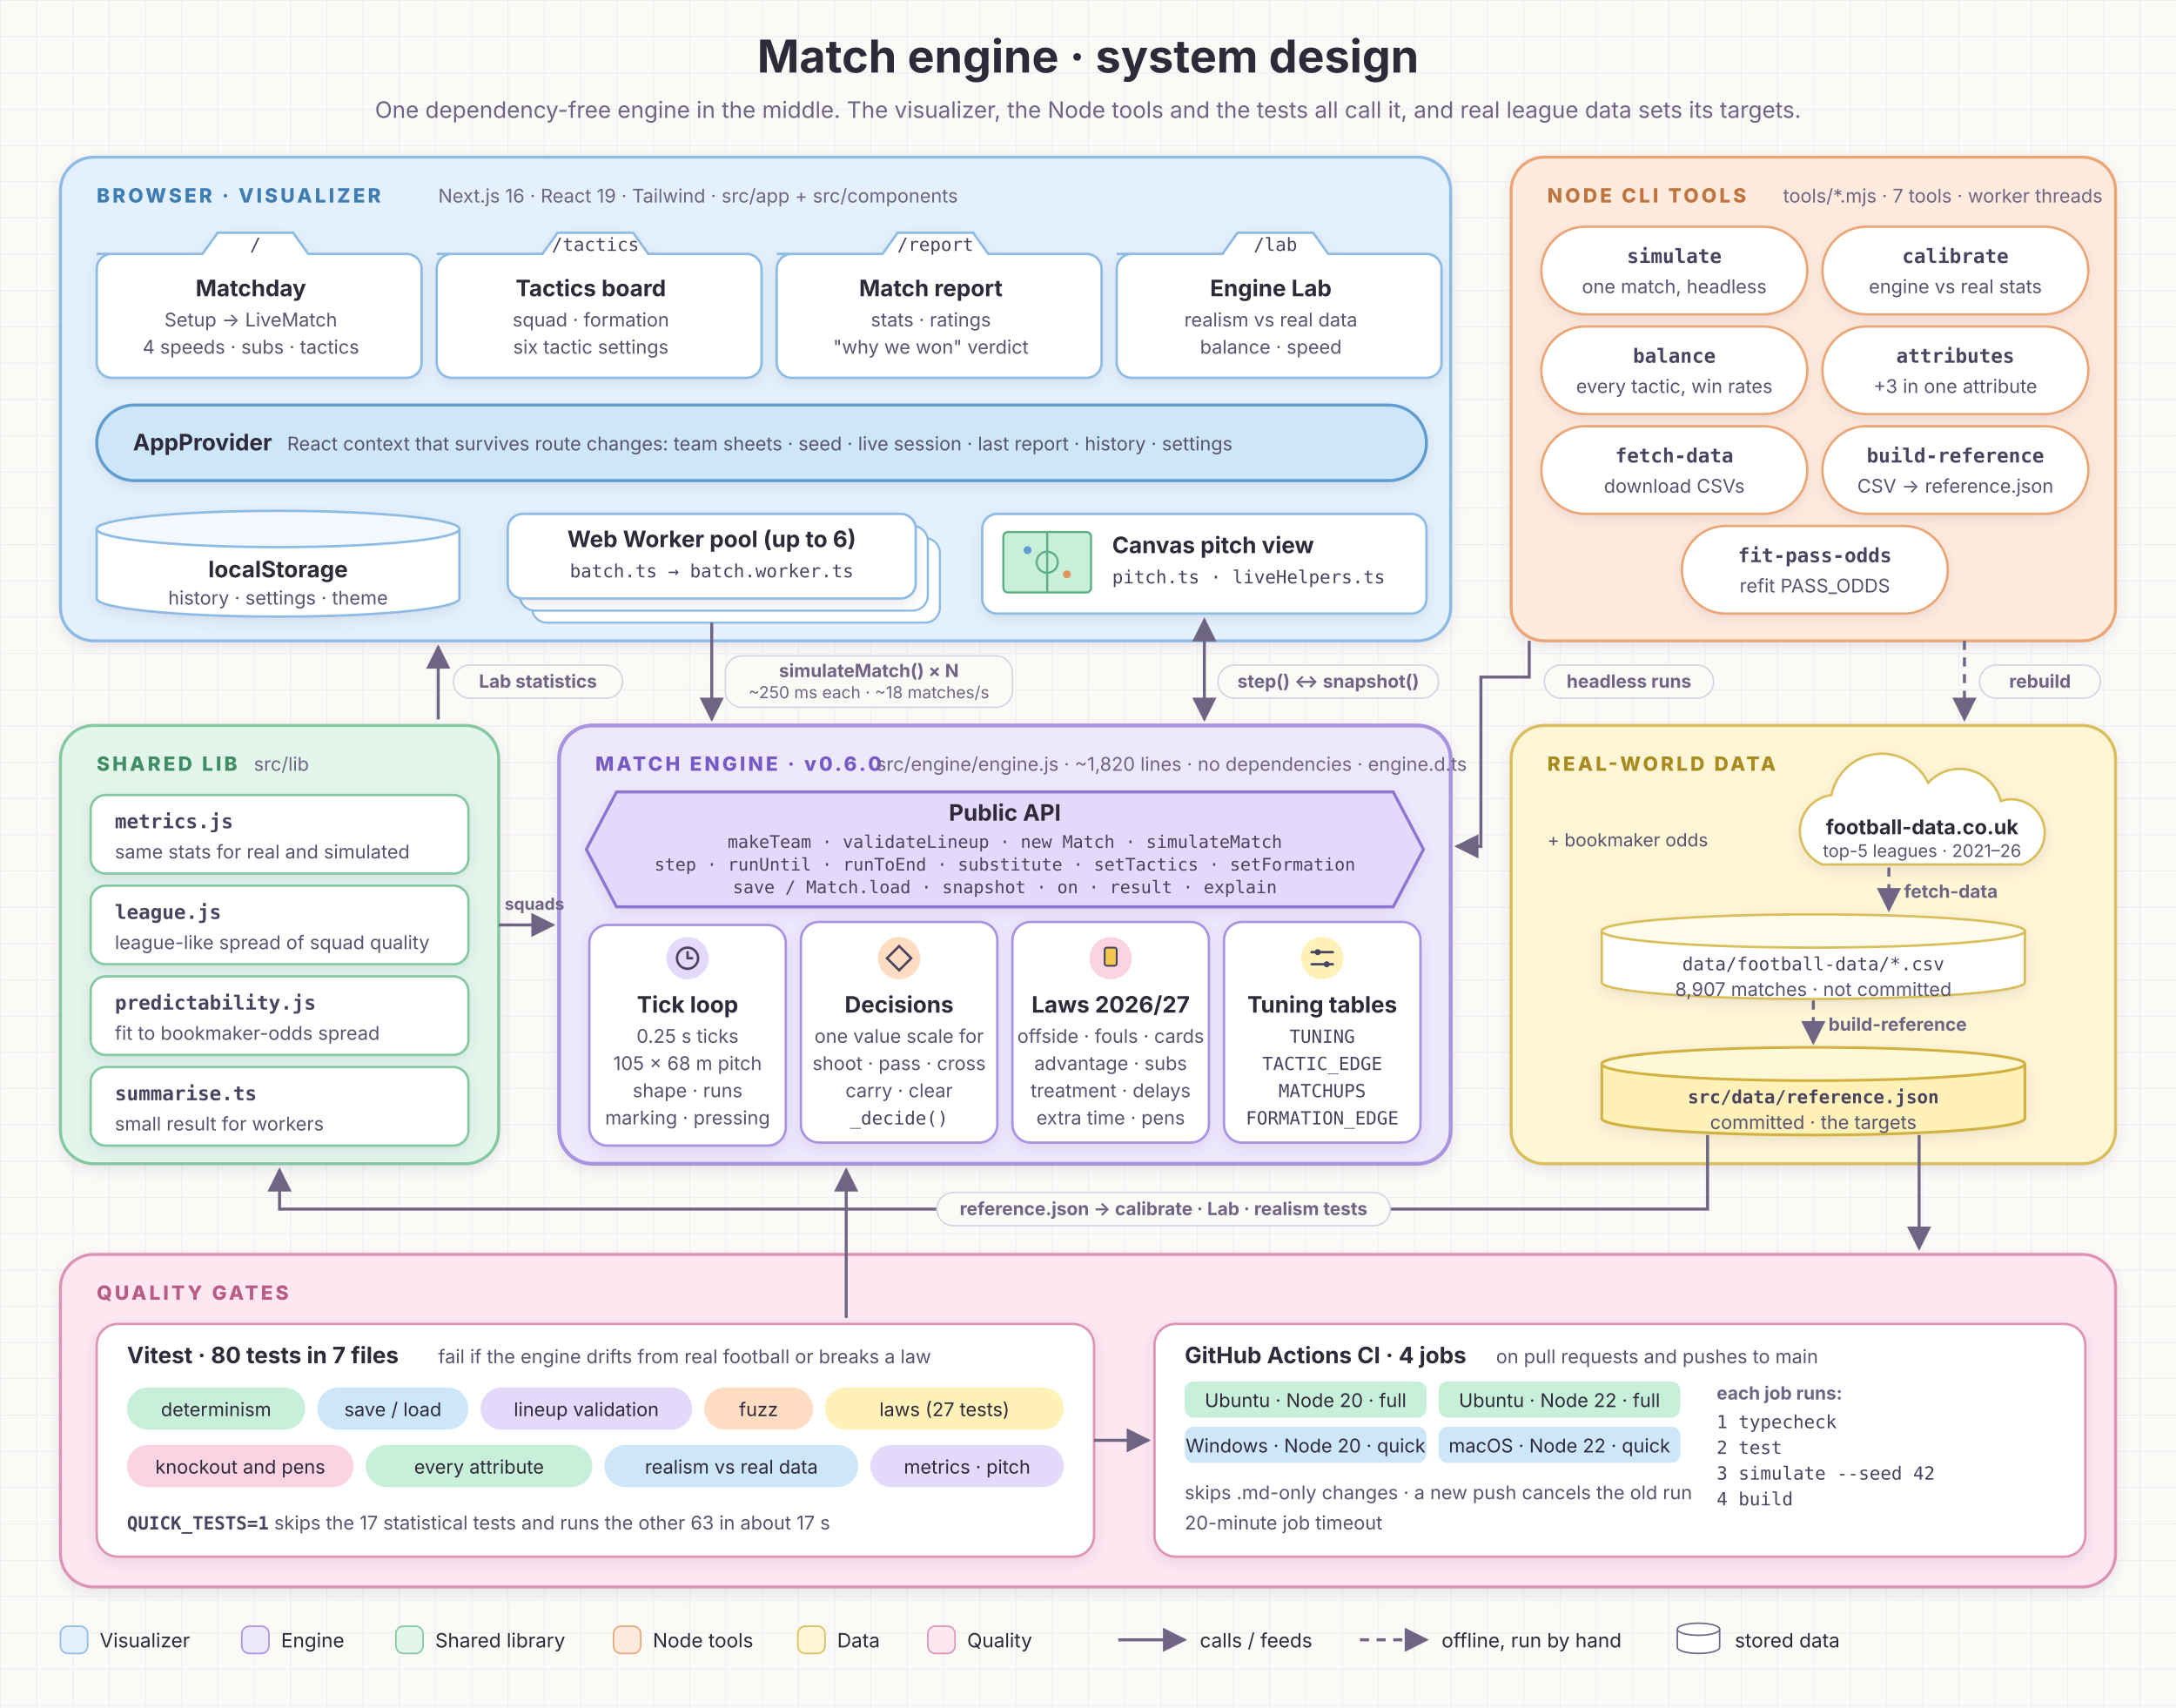
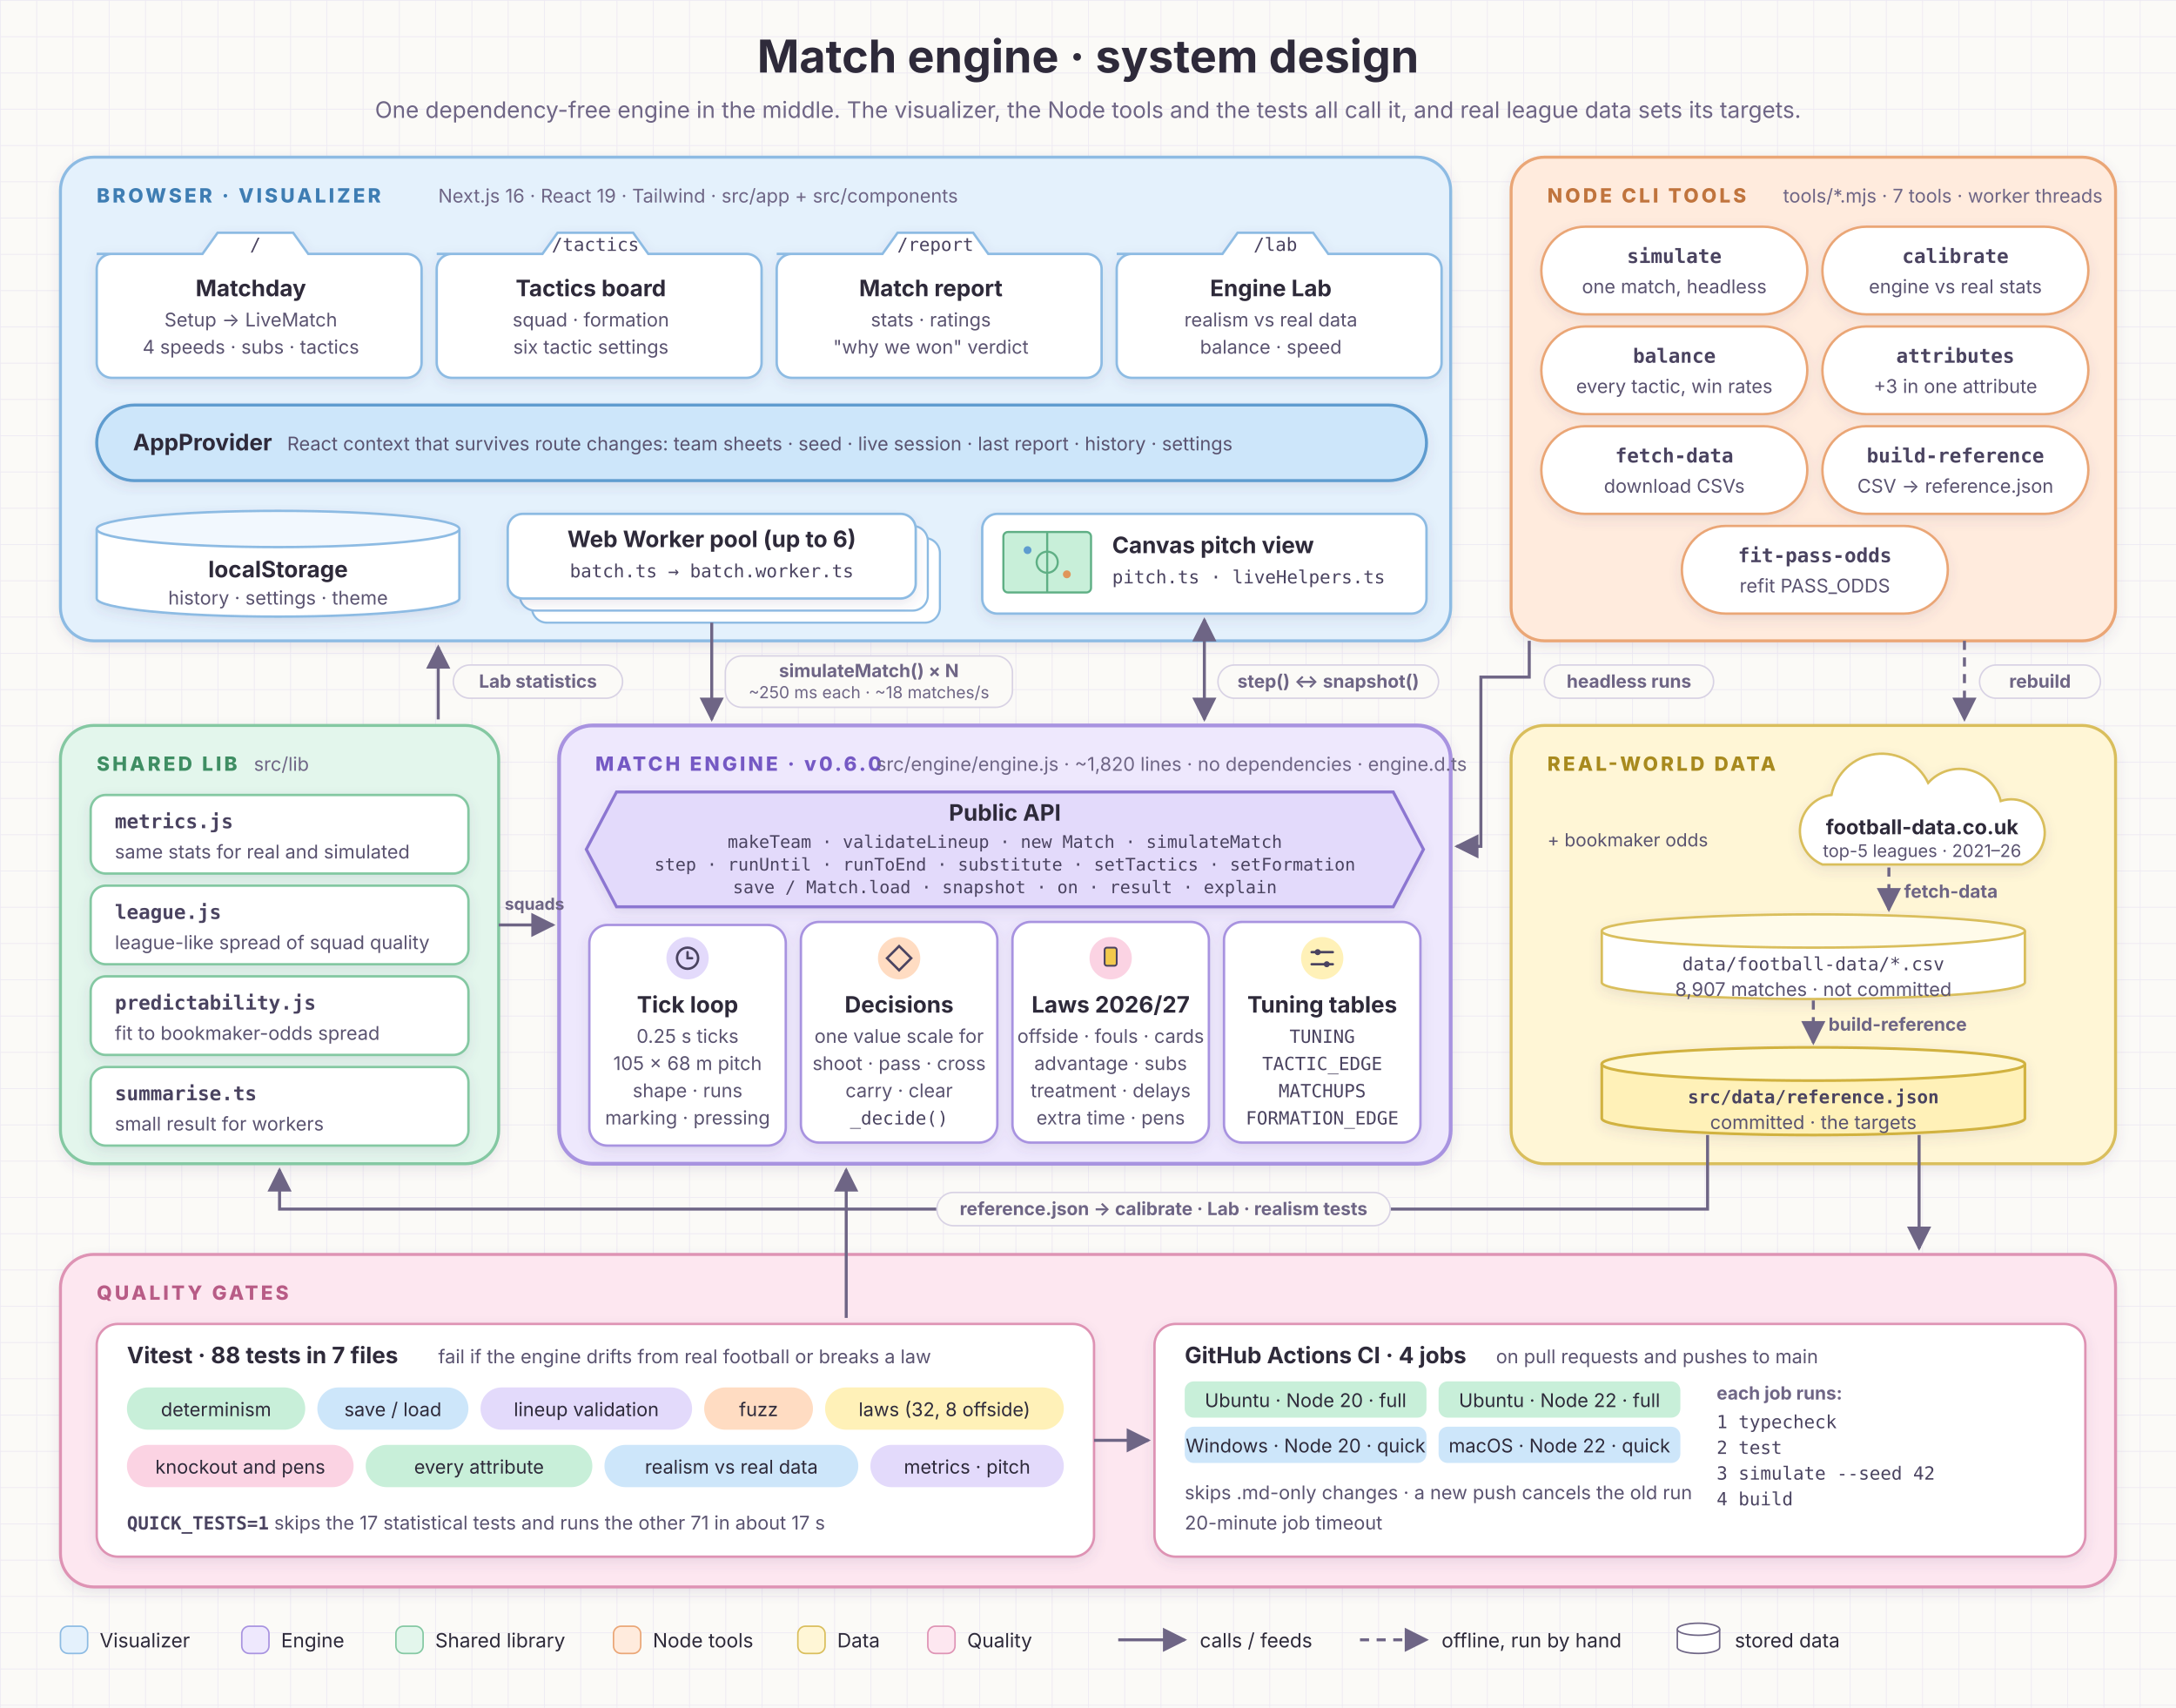
<svg xmlns="http://www.w3.org/2000/svg" viewBox="0 0 1440 1130" width="1440" height="1130" font-family="'Segoe UI', Inter, Helvetica, Arial, sans-serif">
  <defs>
    <pattern id="grid" width="24" height="24" patternUnits="userSpaceOnUse">
      <path d="M24 0 H0 V24" fill="none" stroke="#EEEAF3" stroke-width="1" />
    </pattern>
    <filter id="sh" x="-10%" y="-10%" width="120%" height="130%">
      <feDropShadow dx="0" dy="3" stdDeviation="4" flood-color="#5B4F7A" flood-opacity="0.12" />
    </filter>
    <marker id="ar" viewBox="0 0 10 10" refX="9" refY="5" markerWidth="8" markerHeight="8" orient="auto-start-reverse">
      <path d="M0,0 L10,5 L0,10 z" fill="#6E6585" />
    </marker>
    <style>
      .h   { font-size:13px; font-weight:800; letter-spacing:1.8px; }
      .hs  { font-size:12.5px; fill:#6E6585; }
      .t   { fill:#2E2A3A; font-size:15px; font-weight:700; text-anchor:middle; }
      .tl  { fill:#2E2A3A; font-size:15px; font-weight:700; }
      .s   { fill:#5A5370; font-size:12.5px; text-anchor:middle; }
      .sl  { fill:#5A5370; font-size:12.5px; }
      .m   { font-family: Consolas, 'Cascadia Code', Menlo, monospace; fill:#4A4360; font-size:12px; text-anchor:middle; }
      .ml  { font-family: Consolas, 'Cascadia Code', Menlo, monospace; fill:#4A4360; font-size:12px; }
      .ln  { fill:none; stroke:#6E6585; stroke-width:2; }
      .dl  { fill:none; stroke:#6E6585; stroke-width:2; stroke-dasharray:6 5; }
      .al  { fill:#6E6585; font-size:12px; font-weight:700; }
      .card{ fill:#FFFFFF; stroke-width:1.6; }
      .ic  { fill:none; stroke:#4A4360; stroke-width:1.6; stroke-linecap:round; }
    </style>
  </defs>
  <rect width="1440" height="1130" fill="#FBFAF7" />
  <rect width="1440" height="1130" fill="url(#grid)" />
  <text x="720" y="48" text-anchor="middle" font-size="30" font-weight="700" fill="#2E2A3A">Match engine · system design</text>
  <text x="720" y="78" text-anchor="middle" font-size="15" fill="#6E6585">One dependency-free engine in the middle. The visualizer, the Node tools and the tests all call it, and real league data sets its targets.</text>
  <g filter="url(#sh)">
    <rect x="40" y="104" width="920" height="320" rx="22" fill="#E4F1FC" stroke="#8DBBE3" stroke-width="2" />
  </g>
  <text class="h" x="64" y="134" fill="#3E7DB3">BROWSER · VISUALIZER</text>
  <text class="hs" x="290" y="134">Next.js 16 · React 19 · Tailwind · src/app + src/components</text>
  <g filter="url(#sh)">
    <path class="card" stroke="#8DBBE3" d="M64,168 h70 l10,-14 h50 l10,14 h65 a10,10 0 0 1 10,10 v62 a10,10 0 0 1 -10,10 h-195 a10,10 0 0 1 -10,-10 v-62 a10,10 0 0 1 10,-10 z" />
    <path class="card" stroke="#8DBBE3" d="M289,168 h70 l10,-14 h50 l10,14 h65 a10,10 0 0 1 10,10 v62 a10,10 0 0 1 -10,10 h-195 a10,10 0 0 1 -10,-10 v-62 a10,10 0 0 1 10,-10 z" />
    <path class="card" stroke="#8DBBE3" d="M514,168 h70 l10,-14 h50 l10,14 h65 a10,10 0 0 1 10,10 v62 a10,10 0 0 1 -10,10 h-195 a10,10 0 0 1 -10,-10 v-62 a10,10 0 0 1 10,-10 z" />
    <path class="card" stroke="#8DBBE3" d="M739,168 h70 l10,-14 h50 l10,14 h65 a10,10 0 0 1 10,10 v62 a10,10 0 0 1 -10,10 h-195 a10,10 0 0 1 -10,-10 v-62 a10,10 0 0 1 10,-10 z" />
  </g>
  <text class="m" x="169" y="166" fill="#3E7DB3">/</text>
  <text class="t" x="166" y="196">Matchday</text>
  <text class="s" x="166" y="216">Setup → LiveMatch</text>
  <text class="s" x="166" y="234">4 speeds · subs · tactics</text>
  <text class="m" x="394" y="166">/tactics</text>
  <text class="t" x="391" y="196">Tactics board</text>
  <text class="s" x="391" y="216">squad · formation</text>
  <text class="s" x="391" y="234">six tactic settings</text>
  <text class="m" x="619" y="166">/report</text>
  <text class="t" x="616" y="196">Match report</text>
  <text class="s" x="616" y="216">stats · ratings</text>
  <text class="s" x="616" y="234">"why we won" verdict</text>
  <text class="m" x="844" y="166">/lab</text>
  <text class="t" x="841" y="196">Engine Lab</text>
  <text class="s" x="841" y="216">realism vs real data</text>
  <text class="s" x="841" y="234">balance · speed</text>
  <g filter="url(#sh)">
    <rect x="64" y="268" width="880" height="50" rx="25" fill="#CDE6FA" stroke="#5E9CCF" stroke-width="2" />
  </g>
  <text class="tl" x="88" y="298">AppProvider</text>
  <text class="sl" x="190" y="298">React context that survives route changes: team sheets · seed · live session · last report · history · settings</text>
  <g filter="url(#sh)">
    <path d="M64,350 v46 a120,12 0 0 0 240,0 v-46" fill="#FFFFFF" stroke="#8DBBE3" stroke-width="1.6" />
    <ellipse cx="184" cy="350" rx="120" ry="12" fill="#F2F8FE" stroke="#8DBBE3" stroke-width="1.6" />
  </g>
  <text class="t" x="184" y="382">localStorage</text>
  <text class="s" x="184" y="400">history · settings · theme</text>
  <rect x="352" y="356" width="270" height="56" rx="10" fill="#FFFFFF" stroke="#8DBBE3" stroke-width="1.4" />
  <rect x="344" y="348" width="270" height="56" rx="10" fill="#FFFFFF" stroke="#8DBBE3" stroke-width="1.4" />
  <g filter="url(#sh)">
    <rect x="336" y="340" width="270" height="56" rx="10" fill="#FFFFFF" stroke="#8DBBE3" stroke-width="1.6" />
  </g>
  <text class="t" x="471" y="362">Web Worker pool (up to 6)</text>
  <text class="m" x="471" y="382">batch.ts → batch.worker.ts</text>
  <g filter="url(#sh)">
    <rect x="650" y="340" width="294" height="66" rx="10" fill="#FFFFFF" stroke="#8DBBE3" stroke-width="1.6" />
  </g>
  <rect x="664" y="352" width="58" height="40" rx="3" fill="#C8EFD9" stroke="#5FAF85" stroke-width="1.4" />
  <line x1="693" y1="352" x2="693" y2="392" stroke="#5FAF85" stroke-width="1.4" />
  <circle cx="693" cy="372" r="7" fill="none" stroke="#5FAF85" stroke-width="1.4" />
  <circle cx="680" cy="364" r="2.6" fill="#5E9CCF" />
  <circle cx="706" cy="380" r="2.6" fill="#E0965A" />
  <text class="tl" x="736" y="366">Canvas pitch view</text>
  <text class="ml" x="736" y="386">pitch.ts · liveHelpers.ts</text>
  <g filter="url(#sh)">
    <rect x="1000" y="104" width="400" height="320" rx="22" fill="#FFEBDD" stroke="#EAA676" stroke-width="2" />
  </g>
  <text class="h" x="1024" y="134" fill="#C0743D">NODE CLI TOOLS</text>
  <text class="hs" x="1180" y="134">tools/*.mjs · 7 tools · worker threads</text>
  <g filter="url(#sh)">
    <rect class="card" stroke="#EAA676" x="1020" y="150" width="176" height="58" rx="29" />
    <rect class="card" stroke="#EAA676" x="1206" y="150" width="176" height="58" rx="29" />
    <rect class="card" stroke="#EAA676" x="1020" y="216" width="176" height="58" rx="29" />
    <rect class="card" stroke="#EAA676" x="1206" y="216" width="176" height="58" rx="29" />
    <rect class="card" stroke="#EAA676" x="1020" y="282" width="176" height="58" rx="29" />
    <rect class="card" stroke="#EAA676" x="1206" y="282" width="176" height="58" rx="29" />
    <rect class="card" stroke="#EAA676" x="1113" y="348" width="176" height="58" rx="29" />
  </g>
  <text class="m" x="1108" y="174" style="font-size:13px;font-weight:700">simulate</text>
  <text class="s" x="1108" y="194">one match, headless</text>
  <text class="m" x="1294" y="174" style="font-size:13px;font-weight:700">calibrate</text>
  <text class="s" x="1294" y="194">engine vs real stats</text>
  <text class="m" x="1108" y="240" style="font-size:13px;font-weight:700">balance</text>
  <text class="s" x="1108" y="260">every tactic, win rates</text>
  <text class="m" x="1294" y="240" style="font-size:13px;font-weight:700">attributes</text>
  <text class="s" x="1294" y="260">+3 in one attribute</text>
  <text class="m" x="1108" y="306" style="font-size:13px;font-weight:700">fetch-data</text>
  <text class="s" x="1108" y="326">download CSVs</text>
  <text class="m" x="1294" y="306" style="font-size:13px;font-weight:700">build-reference</text>
  <text class="s" x="1294" y="326">CSV → reference.json</text>
  <text class="m" x="1201" y="372" style="font-size:13px;font-weight:700">fit-pass-odds</text>
  <text class="s" x="1201" y="392">refit PASS_ODDS</text>
  <g filter="url(#sh)">
    <rect x="40" y="480" width="290" height="290" rx="22" fill="#E3F6EC" stroke="#84C8A2" stroke-width="2" />
  </g>
  <text class="h" x="64" y="510" fill="#3F8E63">SHARED LIB</text>
  <text class="hs" x="168" y="510">src/lib</text>
  <g filter="url(#sh)">
    <rect class="card" stroke="#84C8A2" x="60" y="526" width="250" height="52" rx="10" />
    <rect class="card" stroke="#84C8A2" x="60" y="586" width="250" height="52" rx="10" />
    <rect class="card" stroke="#84C8A2" x="60" y="646" width="250" height="52" rx="10" />
    <rect class="card" stroke="#84C8A2" x="60" y="706" width="250" height="52" rx="10" />
  </g>
  <text class="ml" x="76" y="548" style="font-size:13px;font-weight:700">metrics.js</text>
  <text class="sl" x="76" y="568">same stats for real and simulated</text>
  <text class="ml" x="76" y="608" style="font-size:13px;font-weight:700">league.js</text>
  <text class="sl" x="76" y="628">league-like spread of squad quality</text>
  <text class="ml" x="76" y="668" style="font-size:13px;font-weight:700">predictability.js</text>
  <text class="sl" x="76" y="688">fit to bookmaker-odds spread</text>
  <text class="ml" x="76" y="728" style="font-size:13px;font-weight:700">summarise.ts</text>
  <text class="sl" x="76" y="748">small result for workers</text>
  <g filter="url(#sh)">
    <rect x="370" y="480" width="590" height="290" rx="22" fill="#EEE8FD" stroke="#A893E0" stroke-width="2.5" />
  </g>
  <text class="h" x="394" y="510" fill="#7559C4">MATCH ENGINE · v0.6.0</text>
  <text class="hs" x="580" y="510">src/engine/engine.js · ~1,820 lines · no dependencies · engine.d.ts</text>
  <g filter="url(#sh)">
    <polygon points="408,524 922,524 942,562 922,600 408,600 388,562" fill="#E3DAFB" stroke="#8C76D1" stroke-width="2" />
  </g>
  <text class="t" x="665" y="543">Public API</text>
  <text class="m" x="665" y="561" style="font-size:11.5px">makeTeam · validateLineup · new Match · simulateMatch</text>
  <text class="m" x="665" y="576" style="font-size:11.5px">step · runUntil · runToEnd · substitute · setTactics · setFormation</text>
  <text class="m" x="665" y="591" style="font-size:11.5px">save / Match.load · snapshot · on · result · explain</text>
  <g filter="url(#sh)">
    <rect class="card" stroke="#A893E0" x="390" y="612" width="130" height="146" rx="12" />
    <rect class="card" stroke="#A893E0" x="530" y="610" width="130" height="146" rx="12" />
    <rect class="card" stroke="#A893E0" x="670" y="610" width="130" height="146" rx="12" />
    <rect class="card" stroke="#A893E0" x="810" y="610" width="130" height="146" rx="12" />
  </g>
  <circle cx="455" cy="634" r="14" fill="#E3DAFB" />
  <circle class="ic" cx="455" cy="634" r="7" />
  <path class="ic" d="M455,630 V634 H458" />
  <text class="t" x="455" y="670">Tick loop</text>
  <text class="s" x="455" y="690">0.25 s ticks</text>
  <text class="s" x="455" y="708">105 × 68 m pitch</text>
  <text class="s" x="455" y="726">shape · runs</text>
  <text class="s" x="455" y="744">marking · pressing</text>
  <circle cx="595" cy="634" r="14" fill="#FFDCC2" />
  <path class="ic" d="M595,626 L603,634 L595,642 L587,634 Z" />
  <text class="t" x="595" y="670">Decisions</text>
  <text class="s" x="595" y="690">one value scale for</text>
  <text class="s" x="595" y="708">shoot · pass · cross</text>
  <text class="s" x="595" y="726">carry · clear</text>
  <text class="m" x="595" y="744">_decide()</text>
  <circle cx="735" cy="634" r="14" fill="#FBD3E3" />
  <rect x="731" y="627" width="8" height="12" rx="1.5" fill="#F2C94C" stroke="#4A4360" stroke-width="1.2" />
  <text class="t" x="735" y="670">Laws 2026/27</text>
  <text class="s" x="735" y="690">offside · fouls · cards</text>
  <text class="s" x="735" y="708">advantage · subs</text>
  <text class="s" x="735" y="726">treatment · delays</text>
  <text class="s" x="735" y="744">extra time · pens</text>
  <circle cx="875" cy="634" r="14" fill="#FFF1B8" />
  <path class="ic" d="M868,630 H882 M868,638 H882" />
  <circle cx="872" cy="630" r="2" fill="#4A4360" />
  <circle cx="878" cy="638" r="2" fill="#4A4360" />
  <text class="t" x="875" y="670">Tuning tables</text>
  <text class="m" x="875" y="690">TUNING</text>
  <text class="m" x="875" y="708">TACTIC_EDGE</text>
  <text class="m" x="875" y="726">MATCHUPS</text>
  <text class="m" x="875" y="744">FORMATION_EDGE</text>
  <g filter="url(#sh)">
    <rect x="1000" y="480" width="400" height="290" rx="22" fill="#FFF6D6" stroke="#D9BE5C" stroke-width="2" />
  </g>
  <text class="h" x="1024" y="510" fill="#A88A1E">REAL-WORLD DATA</text>
  <g filter="url(#sh)" transform="translate(76,0)">
    <path d="M1130,572 a24,24 0 0 1 6,-46 a34,34 0 0 1 64,-8 a28,28 0 0 1 48,12 a22,22 0 0 1 14,42 z" fill="#FFFFFF" stroke="#D9BE5C" stroke-width="1.6" />
  </g>
  <text class="t" x="1272" y="552" style="font-size:13.5px">football-data.co.uk</text>
  <text class="s" x="1272" y="567" style="font-size:11.5px">top-5 leagues · 2021–26</text>
  <text class="sl" x="1024" y="560" style="font-size:12px">+ bookmaker odds</text>
  <line class="dl" x1="1250" y1="574" x2="1250" y2="602" marker-end="url(#ar)" />
  <text class="al" x="1260" y="594">fetch-data</text>
  <g filter="url(#sh)">
    <path d="M1060,616 v34 a140,11 0 0 0 280,0 v-34" fill="#FFFFFF" stroke="#D9BE5C" stroke-width="1.6" />
    <ellipse cx="1200" cy="616" rx="140" ry="11" fill="#FFFBEA" stroke="#D9BE5C" stroke-width="1.6" />
  </g>
  <text class="m" x="1200" y="642">data/football-data/*.csv</text>
  <text class="s" x="1200" y="659">8,907 matches · not committed</text>
  <line class="dl" x1="1200" y1="662" x2="1200" y2="690" marker-end="url(#ar)" />
  <text class="al" x="1210" y="682">build-reference</text>
  <g filter="url(#sh)">
    <path d="M1060,704 v36 a140,11 0 0 0 280,0 v-36" fill="#FFF1B8" stroke="#D1B23F" stroke-width="1.8" />
    <ellipse cx="1200" cy="704" rx="140" ry="11" fill="#FFF8D6" stroke="#D1B23F" stroke-width="1.8" />
  </g>
  <text class="m" x="1200" y="730" style="font-weight:700">src/data/reference.json</text>
  <text class="s" x="1200" y="747">committed · the targets</text>
  <g filter="url(#sh)">
    <rect x="40" y="830" width="1360" height="220" rx="22" fill="#FDE7F0" stroke="#DE93B4" stroke-width="2" />
  </g>
  <text class="h" x="64" y="860" fill="#B85C86">QUALITY GATES</text>
  <g filter="url(#sh)">
    <rect class="card" stroke="#DE93B4" x="64" y="876" width="660" height="154" rx="14" />
  </g>
-   <text class="tl" x="84" y="902">Vitest · 80 tests in 7 files</text>
+   <text class="tl" x="84" y="902">Vitest · 88 tests in 7 files</text>
  <text class="sl" x="290" y="902">fail if the engine drifts from real football or breaks a law</text>
  <g font-size="12.5" fill="#2E2A3A">
    <rect x="84" y="918" width="118" height="28" rx="14" fill="#C8EFD9" />
    <text x="143" y="937" text-anchor="middle">determinism</text>
    <rect x="210" y="918" width="100" height="28" rx="14" fill="#CDE6FA" />
    <text x="260" y="937" text-anchor="middle">save / load</text>
    <rect x="318" y="918" width="140" height="28" rx="14" fill="#E3DAFB" />
    <text x="388" y="937" text-anchor="middle">lineup validation</text>
    <rect x="466" y="918" width="72" height="28" rx="14" fill="#FFDCC2" />
    <text x="502" y="937" text-anchor="middle">fuzz</text>
    <rect x="546" y="918" width="158" height="28" rx="14" fill="#FFF1B8" />
-     <text x="625" y="937" text-anchor="middle">laws (27 tests)</text>
+     <text x="625" y="937" text-anchor="middle">laws (32, 8 offside)</text>
    <rect x="84" y="956" width="150" height="28" rx="14" fill="#FBD3E3" />
    <text x="159" y="975" text-anchor="middle">knockout and pens</text>
    <rect x="242" y="956" width="150" height="28" rx="14" fill="#C8EFD9" />
    <text x="317" y="975" text-anchor="middle">every attribute</text>
    <rect x="400" y="956" width="168" height="28" rx="14" fill="#CDE6FA" />
    <text x="484" y="975" text-anchor="middle">realism vs real data</text>
    <rect x="576" y="956" width="128" height="28" rx="14" fill="#E3DAFB" />
    <text x="640" y="975" text-anchor="middle">metrics · pitch</text>
  </g>
  <text class="sl" x="84" y="1012">
-     <tspan class="ml" style="font-weight:700">QUICK_TESTS=1</tspan> skips the 17 statistical tests and runs the other 63 in about 17 s</text>
+     <tspan class="ml" style="font-weight:700">QUICK_TESTS=1</tspan> skips the 17 statistical tests and runs the other 71 in about 17 s</text>
  <line class="ln" x1="724" y1="953" x2="760" y2="953" marker-end="url(#ar)" />
  <g filter="url(#sh)">
    <rect class="card" stroke="#DE93B4" x="764" y="876" width="616" height="154" rx="14" />
  </g>
  <text class="tl" x="784" y="902">GitHub Actions CI · 4 jobs</text>
  <text class="sl" x="990" y="902">on pull requests and pushes to main</text>
  <g font-size="12.5" fill="#2E2A3A">
    <rect x="784" y="914" width="160" height="24" rx="6" fill="#C8EFD9" />
    <text x="864" y="931" text-anchor="middle">Ubuntu · Node 20 · full</text>
    <rect x="952" y="914" width="160" height="24" rx="6" fill="#C8EFD9" />
    <text x="1032" y="931" text-anchor="middle">Ubuntu · Node 22 · full</text>
    <rect x="784" y="944" width="160" height="24" rx="6" fill="#CDE6FA" />
    <text x="864" y="961" text-anchor="middle">Windows · Node 20 · quick</text>
    <rect x="952" y="944" width="160" height="24" rx="6" fill="#CDE6FA" />
    <text x="1032" y="961" text-anchor="middle">macOS · Node 22 · quick</text>
  </g>
  <g font-size="12" fill="#2E2A3A">
    <text x="1136" y="926" fill="#6E6585" font-weight="700">each job runs:</text>
    <text class="ml" x="1136" y="945">1 typecheck</text>
    <text class="ml" x="1136" y="962">2 test</text>
    <text class="ml" x="1136" y="979">3 simulate --seed 42</text>
    <text class="ml" x="1136" y="996">4 build</text>
  </g>
  <text class="sl" x="784" y="992">skips .md-only changes · a new push cancels the old run</text>
  <text class="sl" x="784" y="1012">20-minute job timeout</text>
  <line class="ln" x1="471" y1="412" x2="471" y2="476" marker-end="url(#ar)" />
  <rect x="480" y="434" width="190" height="34" rx="11" fill="#FBFAF7" stroke="#D8D2E4" />
  <text class="al" x="575" y="448" text-anchor="middle">simulateMatch() × N</text>
  <text x="575" y="462" text-anchor="middle" font-size="11" fill="#6E6585">~250 ms each · ~18 matches/s</text>
  <line class="ln" x1="797" y1="410" x2="797" y2="476" marker-start="url(#ar)" marker-end="url(#ar)" />
  <rect x="806" y="440" width="146" height="22" rx="11" fill="#FBFAF7" stroke="#D8D2E4" />
  <text class="al" x="879" y="455" text-anchor="middle">step() ↔ snapshot()</text>
  <line class="ln" x1="290" y1="476" x2="290" y2="428" marker-end="url(#ar)" />
  <rect x="300" y="440" width="112" height="22" rx="11" fill="#FBFAF7" stroke="#D8D2E4" />
  <text class="al" x="356" y="455" text-anchor="middle">Lab statistics</text>
  <line class="ln" x1="330" y1="612" x2="366" y2="612" marker-end="url(#ar)" />
  <text class="al" x="334" y="602" style="font-size:11px">squads</text>
  <polyline class="ln" points="1012,424 1012,448 980,448 980,560 964,560" marker-end="url(#ar)" />
  <rect x="1022" y="440" width="112" height="22" rx="11" fill="#FBFAF7" stroke="#D8D2E4" />
  <text class="al" x="1078" y="455" text-anchor="middle">headless runs</text>
  <line class="dl" x1="1300" y1="424" x2="1300" y2="476" marker-end="url(#ar)" />
  <rect x="1310" y="440" width="80" height="22" rx="11" fill="#FBFAF7" stroke="#D8D2E4" />
  <text class="al" x="1350" y="455" text-anchor="middle">rebuild</text>
  <polyline class="ln" points="1130,751 1130,800 185,800 185,774" marker-end="url(#ar)" />
  <rect x="620" y="789" width="300" height="22" rx="11" fill="#FBFAF7" stroke="#D8D2E4" />
  <text class="al" x="770" y="804" text-anchor="middle">reference.json → calibrate · Lab · realism tests</text>
  <line class="ln" x1="1270" y1="751" x2="1270" y2="826" marker-end="url(#ar)" />
  <line class="ln" x1="560" y1="872" x2="560" y2="774" marker-end="url(#ar)" />
  <g font-size="13" fill="#2E2A3A">
    <rect x="40" y="1076" width="18" height="18" rx="5" fill="#E4F1FC" stroke="#8DBBE3" />
    <text x="66" y="1090">Visualizer</text>
    <rect x="160" y="1076" width="18" height="18" rx="5" fill="#EEE8FD" stroke="#A893E0" />
    <text x="186" y="1090">Engine</text>
    <rect x="262" y="1076" width="18" height="18" rx="5" fill="#E3F6EC" stroke="#84C8A2" />
    <text x="288" y="1090">Shared library</text>
    <rect x="406" y="1076" width="18" height="18" rx="5" fill="#FFEBDD" stroke="#EAA676" />
    <text x="432" y="1090">Node tools</text>
    <rect x="528" y="1076" width="18" height="18" rx="5" fill="#FFF6D6" stroke="#D9BE5C" />
    <text x="554" y="1090">Data</text>
    <rect x="614" y="1076" width="18" height="18" rx="5" fill="#FDE7F0" stroke="#DE93B4" />
    <text x="640" y="1090">Quality</text>
    <line class="ln" x1="740" y1="1085" x2="784" y2="1085" marker-end="url(#ar)" />
    <text x="794" y="1090">calls / feeds</text>
    <line class="dl" x1="900" y1="1085" x2="944" y2="1085" marker-end="url(#ar)" />
    <text x="954" y="1090">offline, run by hand</text>
    <path d="M1110,1078 v12 a14,4 0 0 0 28,0 v-12" fill="#FFF" stroke="#6E6585" />
    <ellipse cx="1124" cy="1078" rx="14" ry="4" fill="#FFF" stroke="#6E6585" />
    <text x="1148" y="1090">stored data</text>
  </g>
</svg>
